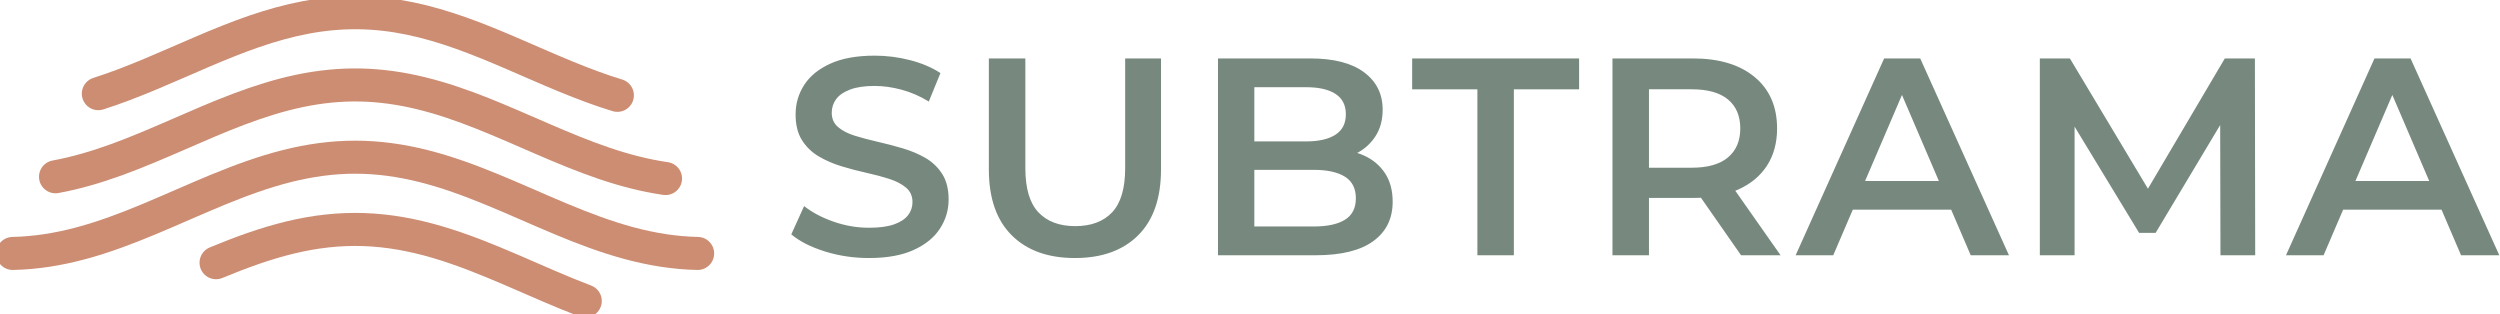
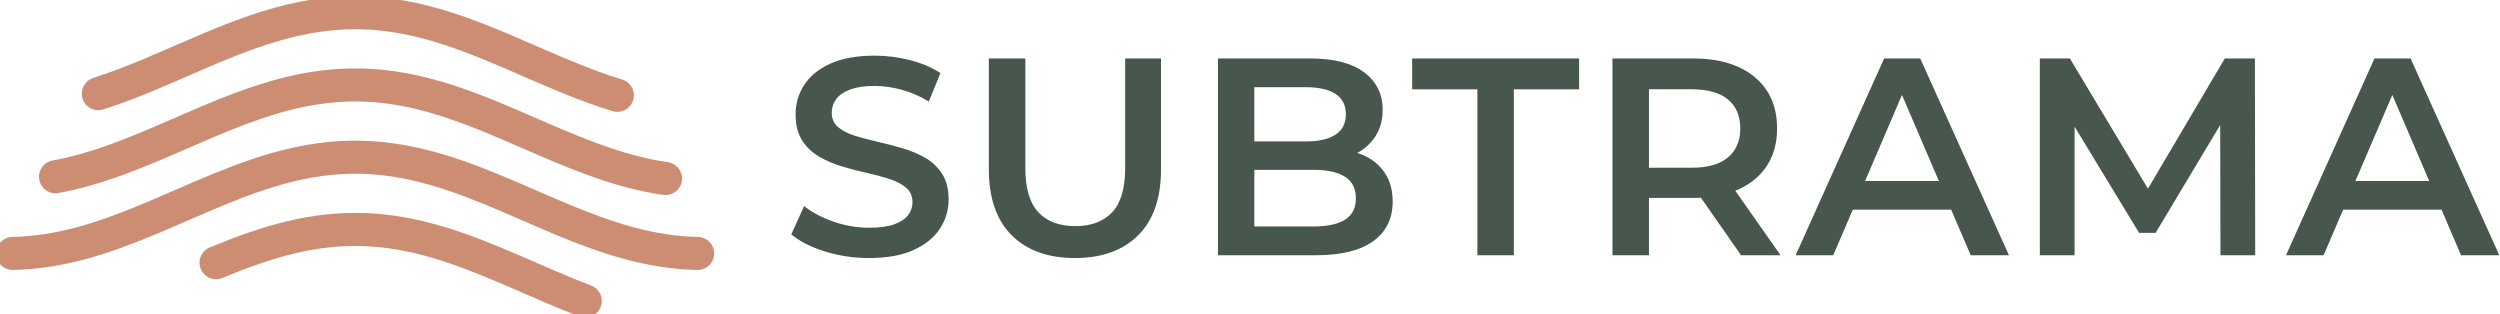
<svg xmlns="http://www.w3.org/2000/svg" viewBox="0 0 1067 134" width="1067" height="134" role="img" aria-label="Subtrama">
  <g transform="translate(0.00 0.00) scale(1.1419) translate(132.75 22.75)" fill="none" stroke="#CC8D73" stroke-width="12.35" stroke-linecap="round" stroke-linejoin="round">
    <path d="M-96.00 12.26 C-89.53 10.20 -83.07 7.68 -76.60 4.98 C-70.13 2.28 -63.67 -0.61 -57.20 -3.37 C-50.73 -6.14 -44.27 -8.77 -37.80 -11.00 C-31.33 -13.22 -24.87 -15.04 -18.40 -16.25 C-11.93 -17.46 -5.47 -18.06 1.00 -17.99 C7.47 -17.93 13.93 -17.19 20.40 -15.86 C26.87 -14.53 33.33 -12.60 39.80 -10.30 C46.27 -7.99 52.73 -5.30 59.20 -2.51 C65.67 0.27 72.13 3.15 78.60 5.81 C85.07 8.47 91.53 10.92 98.00 12.88" />
    <path d="M-112.00 43.32 C-104.40 41.93 -96.80 39.69 -89.20 36.94 C-81.60 34.18 -74.00 30.91 -66.40 27.61 C-58.80 24.30 -51.20 20.97 -43.60 18.10 C-36.00 15.23 -28.40 12.82 -20.80 11.23 C-13.20 9.63 -5.60 8.86 2.00 9.02 C9.60 9.18 17.20 10.27 24.80 12.14 C32.40 14.00 40.00 16.63 47.60 19.65 C55.20 22.67 62.80 26.06 70.40 29.34 C78.00 32.62 85.60 35.77 93.20 38.34 C100.80 40.91 108.40 42.88 116.00 43.98" />
    <path d="M-128.00 71.98 C-119.47 71.80 -110.93 70.44 -102.40 68.14 C-93.87 65.85 -85.33 62.63 -76.80 59.06 C-68.27 55.50 -59.73 51.62 -51.20 48.11 C-42.67 44.60 -34.13 41.49 -25.60 39.34 C-17.07 37.18 -8.53 36.00 0.00 36.00 C8.53 36.00 17.07 37.18 25.60 39.34 C34.13 41.49 42.67 44.60 51.20 48.11 C59.73 51.62 68.27 55.50 76.80 59.06 C85.33 62.63 93.87 65.85 102.40 68.14 C110.93 70.44 119.47 71.80 128.00 71.98" />
    <path d="M-52.00 75.44 C-47.40 73.53 -42.80 71.74 -38.20 70.14 C-33.60 68.54 -29.00 67.15 -24.40 66.04 C-19.80 64.93 -15.20 64.09 -10.60 63.59 C-6.00 63.08 -1.40 62.90 3.20 63.05 C7.80 63.21 12.40 63.70 17.00 64.50 C21.60 65.30 26.20 66.40 30.80 67.76 C35.40 69.12 40.00 70.72 44.60 72.48 C49.20 74.24 53.80 76.17 58.40 78.14 C63.00 80.12 67.60 82.15 72.20 84.12 C76.80 86.09 81.40 88.00 86.00 89.75" />
  </g>
-   <path fill="#77897F" transform="translate(333.55 108.94)" d="M37.32 1.19Q27.5 1.19 18.49 -1.63Q9.49 -4.45 4.17 -8.91L9.64 -20.99Q14.69 -16.98 22.13 -14.36Q29.56 -11.74 37.36 -11.74Q43.94 -11.74 48.01 -13.17Q52.07 -14.6 53.99 -17.08Q55.9 -19.56 55.9 -22.67Q55.9 -26.52 53.17 -28.83Q50.44 -31.15 46.04 -32.57Q41.64 -33.99 36.3 -35.17Q30.97 -36.34 25.62 -37.97Q20.27 -39.6 15.87 -42.2Q11.47 -44.81 8.74 -49.1Q6.01 -53.39 6.01 -60.11Q6.01 -66.97 9.66 -72.66Q13.31 -78.34 20.81 -81.77Q28.31 -85.19 39.81 -85.19Q47.39 -85.19 54.83 -83.28Q62.27 -81.38 67.83 -77.76L62.86 -65.6Q57.25 -69.04 51.27 -70.65Q45.29 -72.26 39.67 -72.26Q33.29 -72.26 29.22 -70.7Q25.15 -69.15 23.29 -66.59Q21.44 -64.03 21.44 -60.82Q21.44 -56.98 24.17 -54.68Q26.89 -52.37 31.3 -51.01Q35.7 -49.65 41.04 -48.43Q46.39 -47.21 51.73 -45.63Q57.06 -44.06 61.47 -41.51Q65.87 -38.95 68.6 -34.67Q71.32 -30.39 71.32 -23.79Q71.32 -17.05 67.62 -11.36Q63.92 -5.67 56.38 -2.24Q48.84 1.19 37.32 1.19ZM125.23 1.19Q108 1.19 98.25 -8.52Q88.49 -18.23 88.49 -36.65V-84H104.07V-37.18Q104.07 -24.23 109.64 -18.33Q115.21 -12.43 125.37 -12.43Q135.55 -12.43 141.11 -18.33Q146.67 -24.23 146.67 -37.18V-84H161.97V-36.65Q161.97 -18.23 152.22 -8.52Q142.46 1.19 125.23 1.19ZM186.29 0V-84H225.64Q240.74 -84 248.65 -78.08Q256.57 -72.16 256.57 -62.14Q256.57 -55.47 253.44 -50.7Q250.32 -45.93 245.12 -43.36Q239.91 -40.8 233.73 -40.8L235.92 -45.08Q243.04 -45.08 248.67 -42.53Q254.29 -39.98 257.57 -35.02Q260.84 -30.06 260.84 -22.85Q260.84 -12.03 252.56 -6.02Q244.29 0 228.04 0ZM201.8 -12.28H227.1Q235.85 -12.28 240.49 -15.16Q245.13 -18.04 245.13 -24.31Q245.13 -30.58 240.49 -33.51Q235.85 -36.45 227.1 -36.45H200.62V-48.59H223.88Q232.03 -48.59 236.44 -51.46Q240.86 -54.33 240.86 -60.15Q240.86 -65.99 236.44 -68.86Q232.03 -71.72 223.88 -71.72H201.8ZM297 0V-70.82H269.16V-84H340.41V-70.82H312.57V0ZM354.65 0V-84H388.98Q405.79 -84 415.35 -76.05Q424.91 -68.11 424.91 -54.1Q424.91 -44.9 420.6 -38.24Q416.28 -31.59 408.28 -28.03Q400.27 -24.46 389.14 -24.46H363.27L370.23 -31.51V0ZM409.53 0 388.26 -30.5H404.99L426.4 0ZM370.23 -29.85 363.27 -37.36H388.49Q398.75 -37.36 403.98 -41.78Q409.2 -46.19 409.2 -54.1Q409.2 -62.1 403.98 -66.47Q398.75 -70.83 388.49 -70.83H363.27L370.23 -78.45ZM432.83 0 470.6 -84H486L523.87 0H507.55L475.1 -75.68H481.33L448.88 0ZM450.28 -19.45 454.45 -31.7H499.78L504.05 -19.45ZM537.05 0V-84H549.88L586.62 -22.68H579.81L616 -84H628.84L628.97 0H614.14L614.01 -60.79H617.15L586.47 -9.55H579.42L548.3 -60.79H551.88V0ZM642.11 0 679.88 -84H695.28L733.15 0H716.83L684.38 -75.68H690.61L658.16 0ZM659.56 -19.45 663.73 -31.7H709.06L713.33 -19.45Z" />
+   <path fill="#48574E" transform="translate(333.55 108.94)" d="M37.32 1.19Q27.5 1.19 18.49 -1.63Q9.49 -4.45 4.17 -8.91L9.64 -20.99Q14.69 -16.98 22.13 -14.36Q29.56 -11.74 37.36 -11.74Q43.94 -11.74 48.01 -13.17Q52.07 -14.6 53.99 -17.08Q55.9 -19.56 55.9 -22.67Q55.9 -26.52 53.17 -28.83Q50.44 -31.15 46.04 -32.57Q41.64 -33.99 36.3 -35.17Q30.97 -36.34 25.62 -37.97Q20.27 -39.6 15.87 -42.2Q11.47 -44.81 8.74 -49.1Q6.01 -53.39 6.01 -60.11Q6.01 -66.97 9.66 -72.66Q13.31 -78.34 20.81 -81.77Q28.31 -85.19 39.81 -85.19Q47.39 -85.19 54.83 -83.28Q62.27 -81.38 67.83 -77.76L62.86 -65.6Q57.25 -69.04 51.27 -70.65Q45.29 -72.26 39.67 -72.26Q33.29 -72.26 29.22 -70.7Q25.15 -69.15 23.29 -66.59Q21.44 -64.03 21.44 -60.82Q21.44 -56.98 24.17 -54.68Q26.89 -52.37 31.3 -51.01Q35.7 -49.65 41.04 -48.43Q46.39 -47.21 51.73 -45.63Q57.06 -44.06 61.47 -41.51Q65.87 -38.95 68.6 -34.67Q71.32 -30.39 71.32 -23.79Q71.32 -17.05 67.62 -11.36Q63.92 -5.67 56.38 -2.24Q48.84 1.19 37.32 1.19ZM125.23 1.19Q108 1.19 98.25 -8.52Q88.49 -18.23 88.49 -36.65V-84H104.07V-37.18Q104.07 -24.23 109.64 -18.33Q115.21 -12.43 125.37 -12.43Q135.55 -12.43 141.11 -18.33Q146.67 -24.23 146.67 -37.18V-84H161.97V-36.65Q161.97 -18.23 152.22 -8.52Q142.46 1.19 125.23 1.19ZM186.29 0V-84H225.64Q240.74 -84 248.65 -78.08Q256.57 -72.16 256.57 -62.14Q256.57 -55.47 253.44 -50.7Q250.32 -45.93 245.12 -43.36Q239.91 -40.8 233.73 -40.8L235.92 -45.08Q243.04 -45.08 248.67 -42.53Q254.29 -39.98 257.57 -35.02Q260.84 -30.06 260.84 -22.85Q260.84 -12.03 252.56 -6.02Q244.29 0 228.04 0ZM201.8 -12.28H227.1Q235.85 -12.28 240.49 -15.16Q245.13 -18.04 245.13 -24.31Q245.13 -30.58 240.49 -33.51Q235.85 -36.45 227.1 -36.45H200.62V-48.59H223.88Q232.03 -48.59 236.44 -51.46Q240.86 -54.33 240.86 -60.15Q240.86 -65.99 236.44 -68.86Q232.03 -71.72 223.88 -71.72H201.8ZM297 0V-70.82H269.16V-84H340.41V-70.82H312.57V0ZM354.65 0V-84H388.98Q405.79 -84 415.35 -76.05Q424.91 -68.11 424.91 -54.1Q424.91 -44.9 420.6 -38.24Q416.28 -31.59 408.28 -28.03Q400.27 -24.46 389.14 -24.46H363.27L370.23 -31.51V0ZM409.53 0 388.26 -30.5H404.99L426.4 0ZM370.23 -29.85 363.27 -37.36H388.49Q398.75 -37.36 403.98 -41.78Q409.2 -46.19 409.2 -54.1Q409.2 -62.1 403.98 -66.47Q398.75 -70.83 388.49 -70.83H363.27L370.23 -78.45ZM432.83 0 470.6 -84H486L523.87 0H507.55L475.1 -75.68H481.33L448.88 0ZM450.28 -19.45 454.45 -31.7H499.78L504.05 -19.45ZM537.05 0V-84H549.88L586.62 -22.68H579.81L616 -84H628.84L628.97 0H614.14L614.01 -60.79H617.15L586.47 -9.55H579.42L548.3 -60.79H551.88V0ZM642.11 0 679.88 -84H695.28L733.15 0H716.83L684.38 -75.68H690.61L658.16 0ZM659.56 -19.45 663.73 -31.7H709.06L713.33 -19.45Z" />
</svg>
